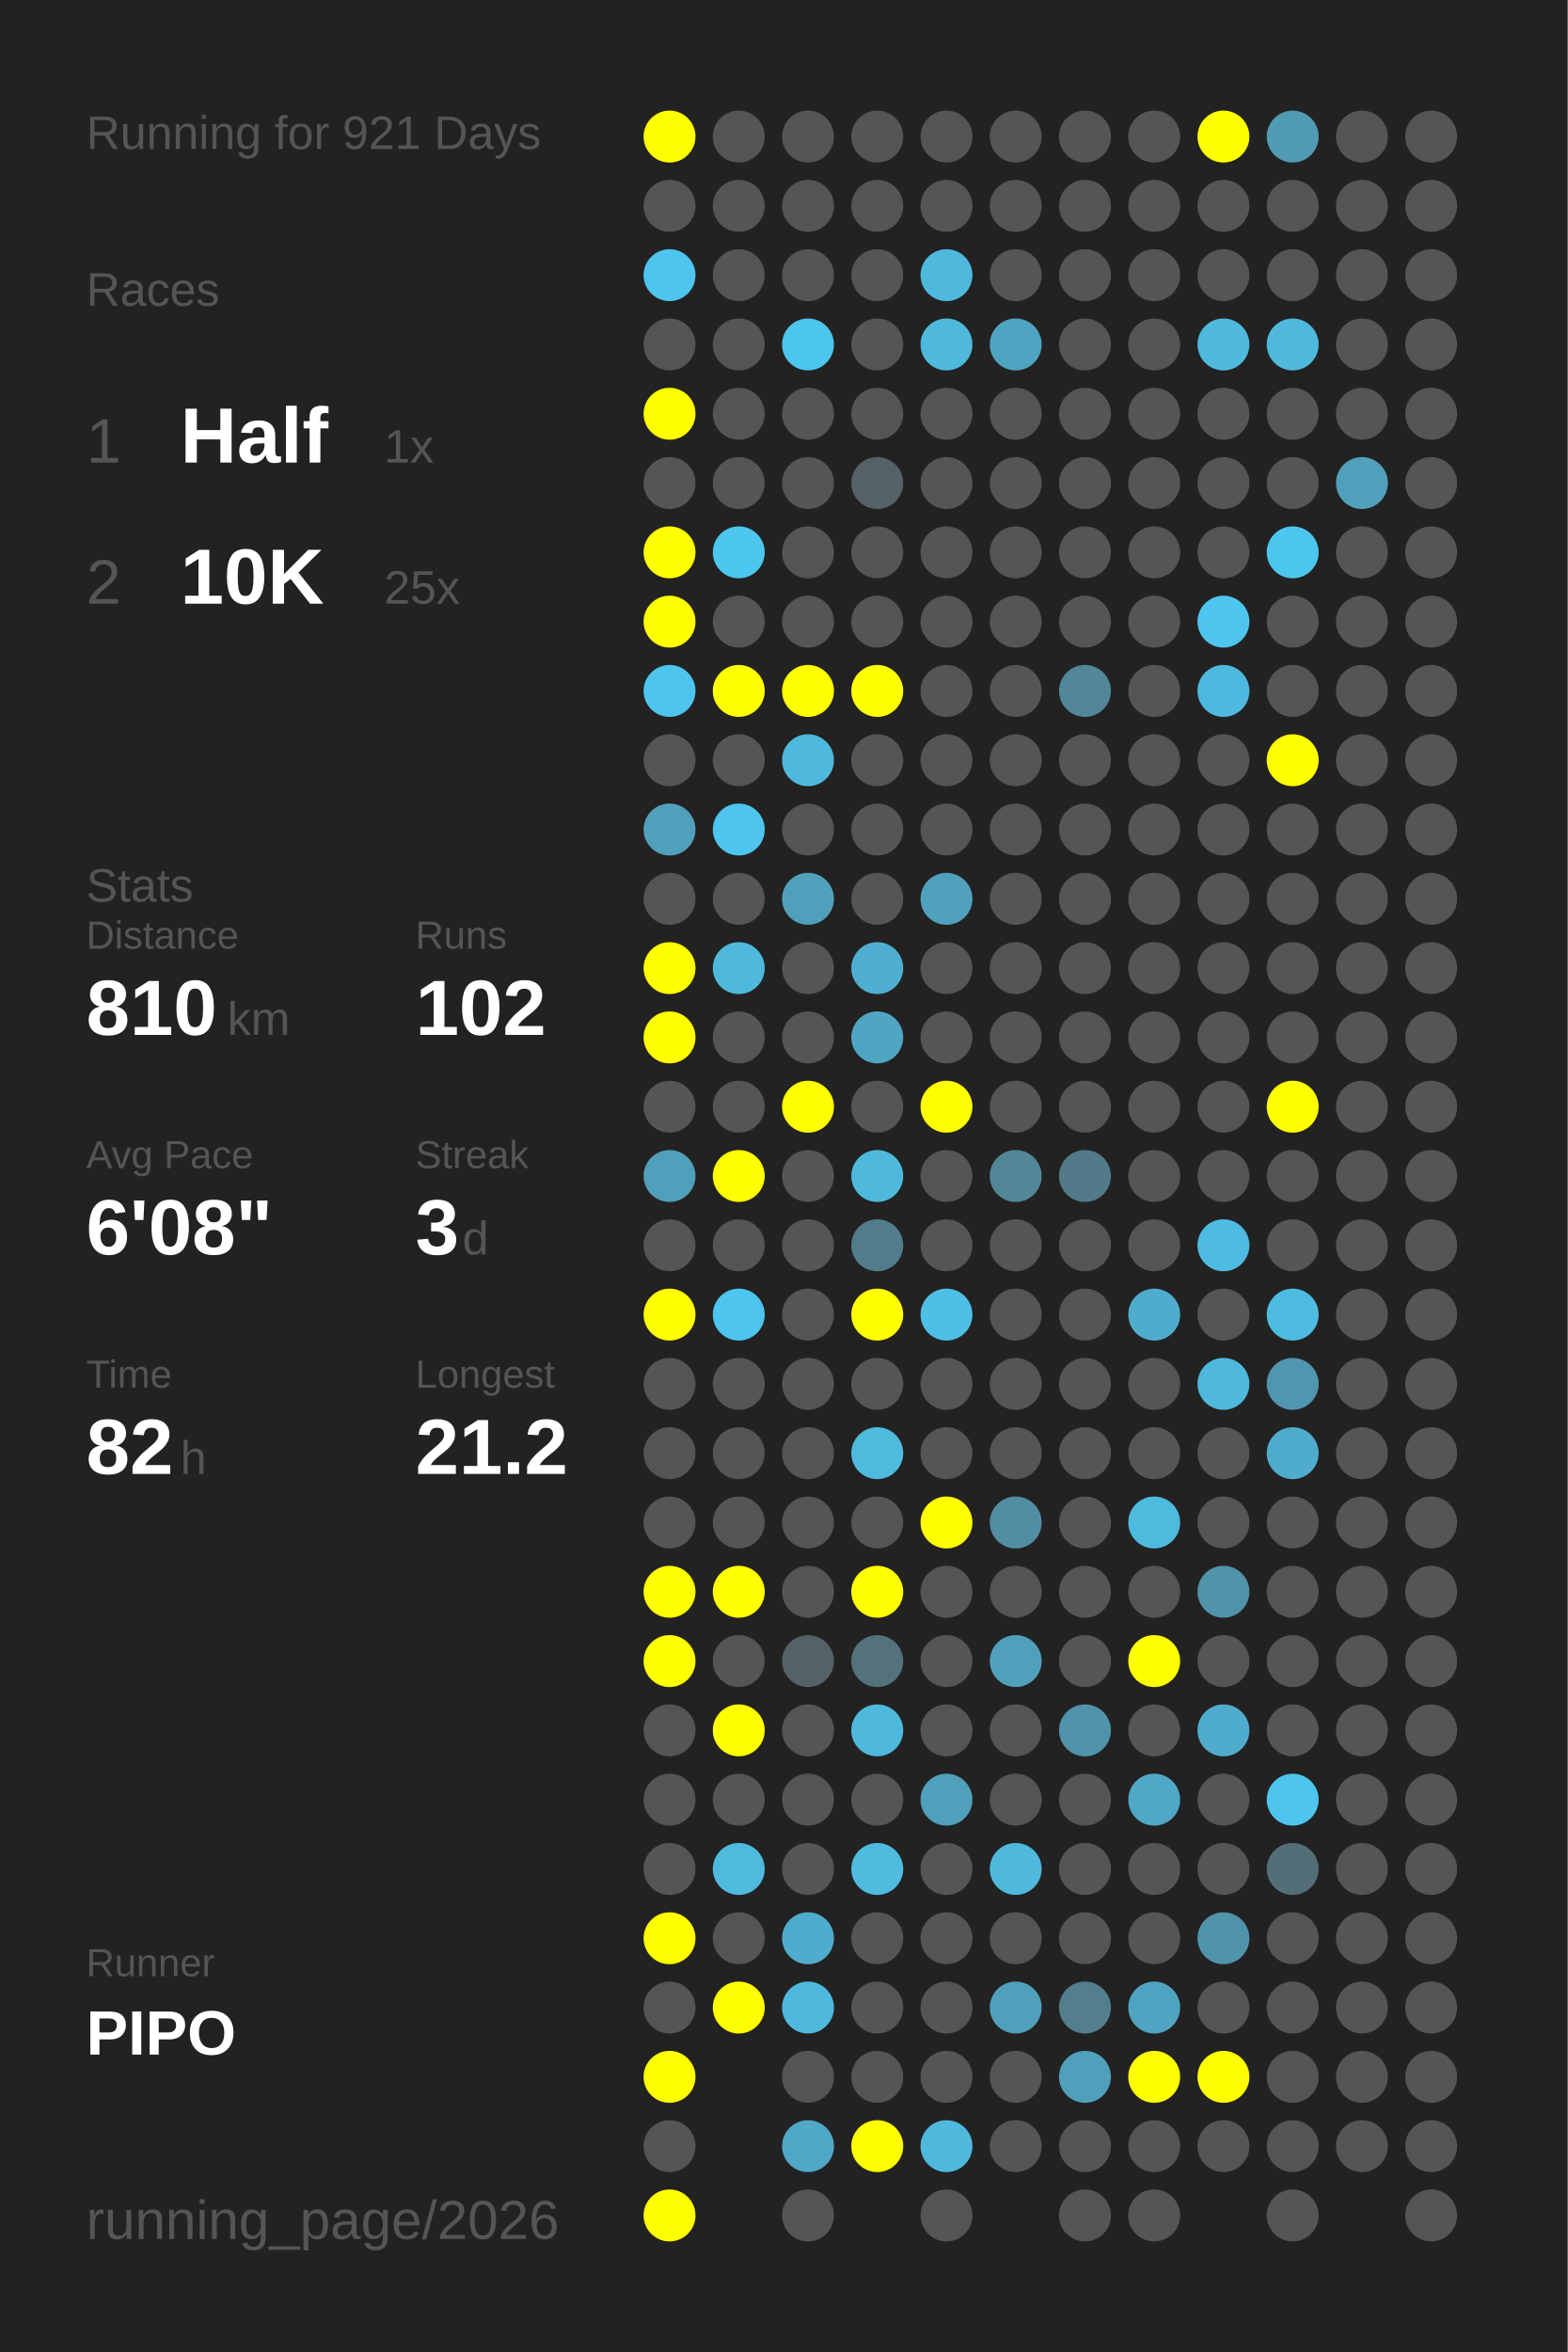
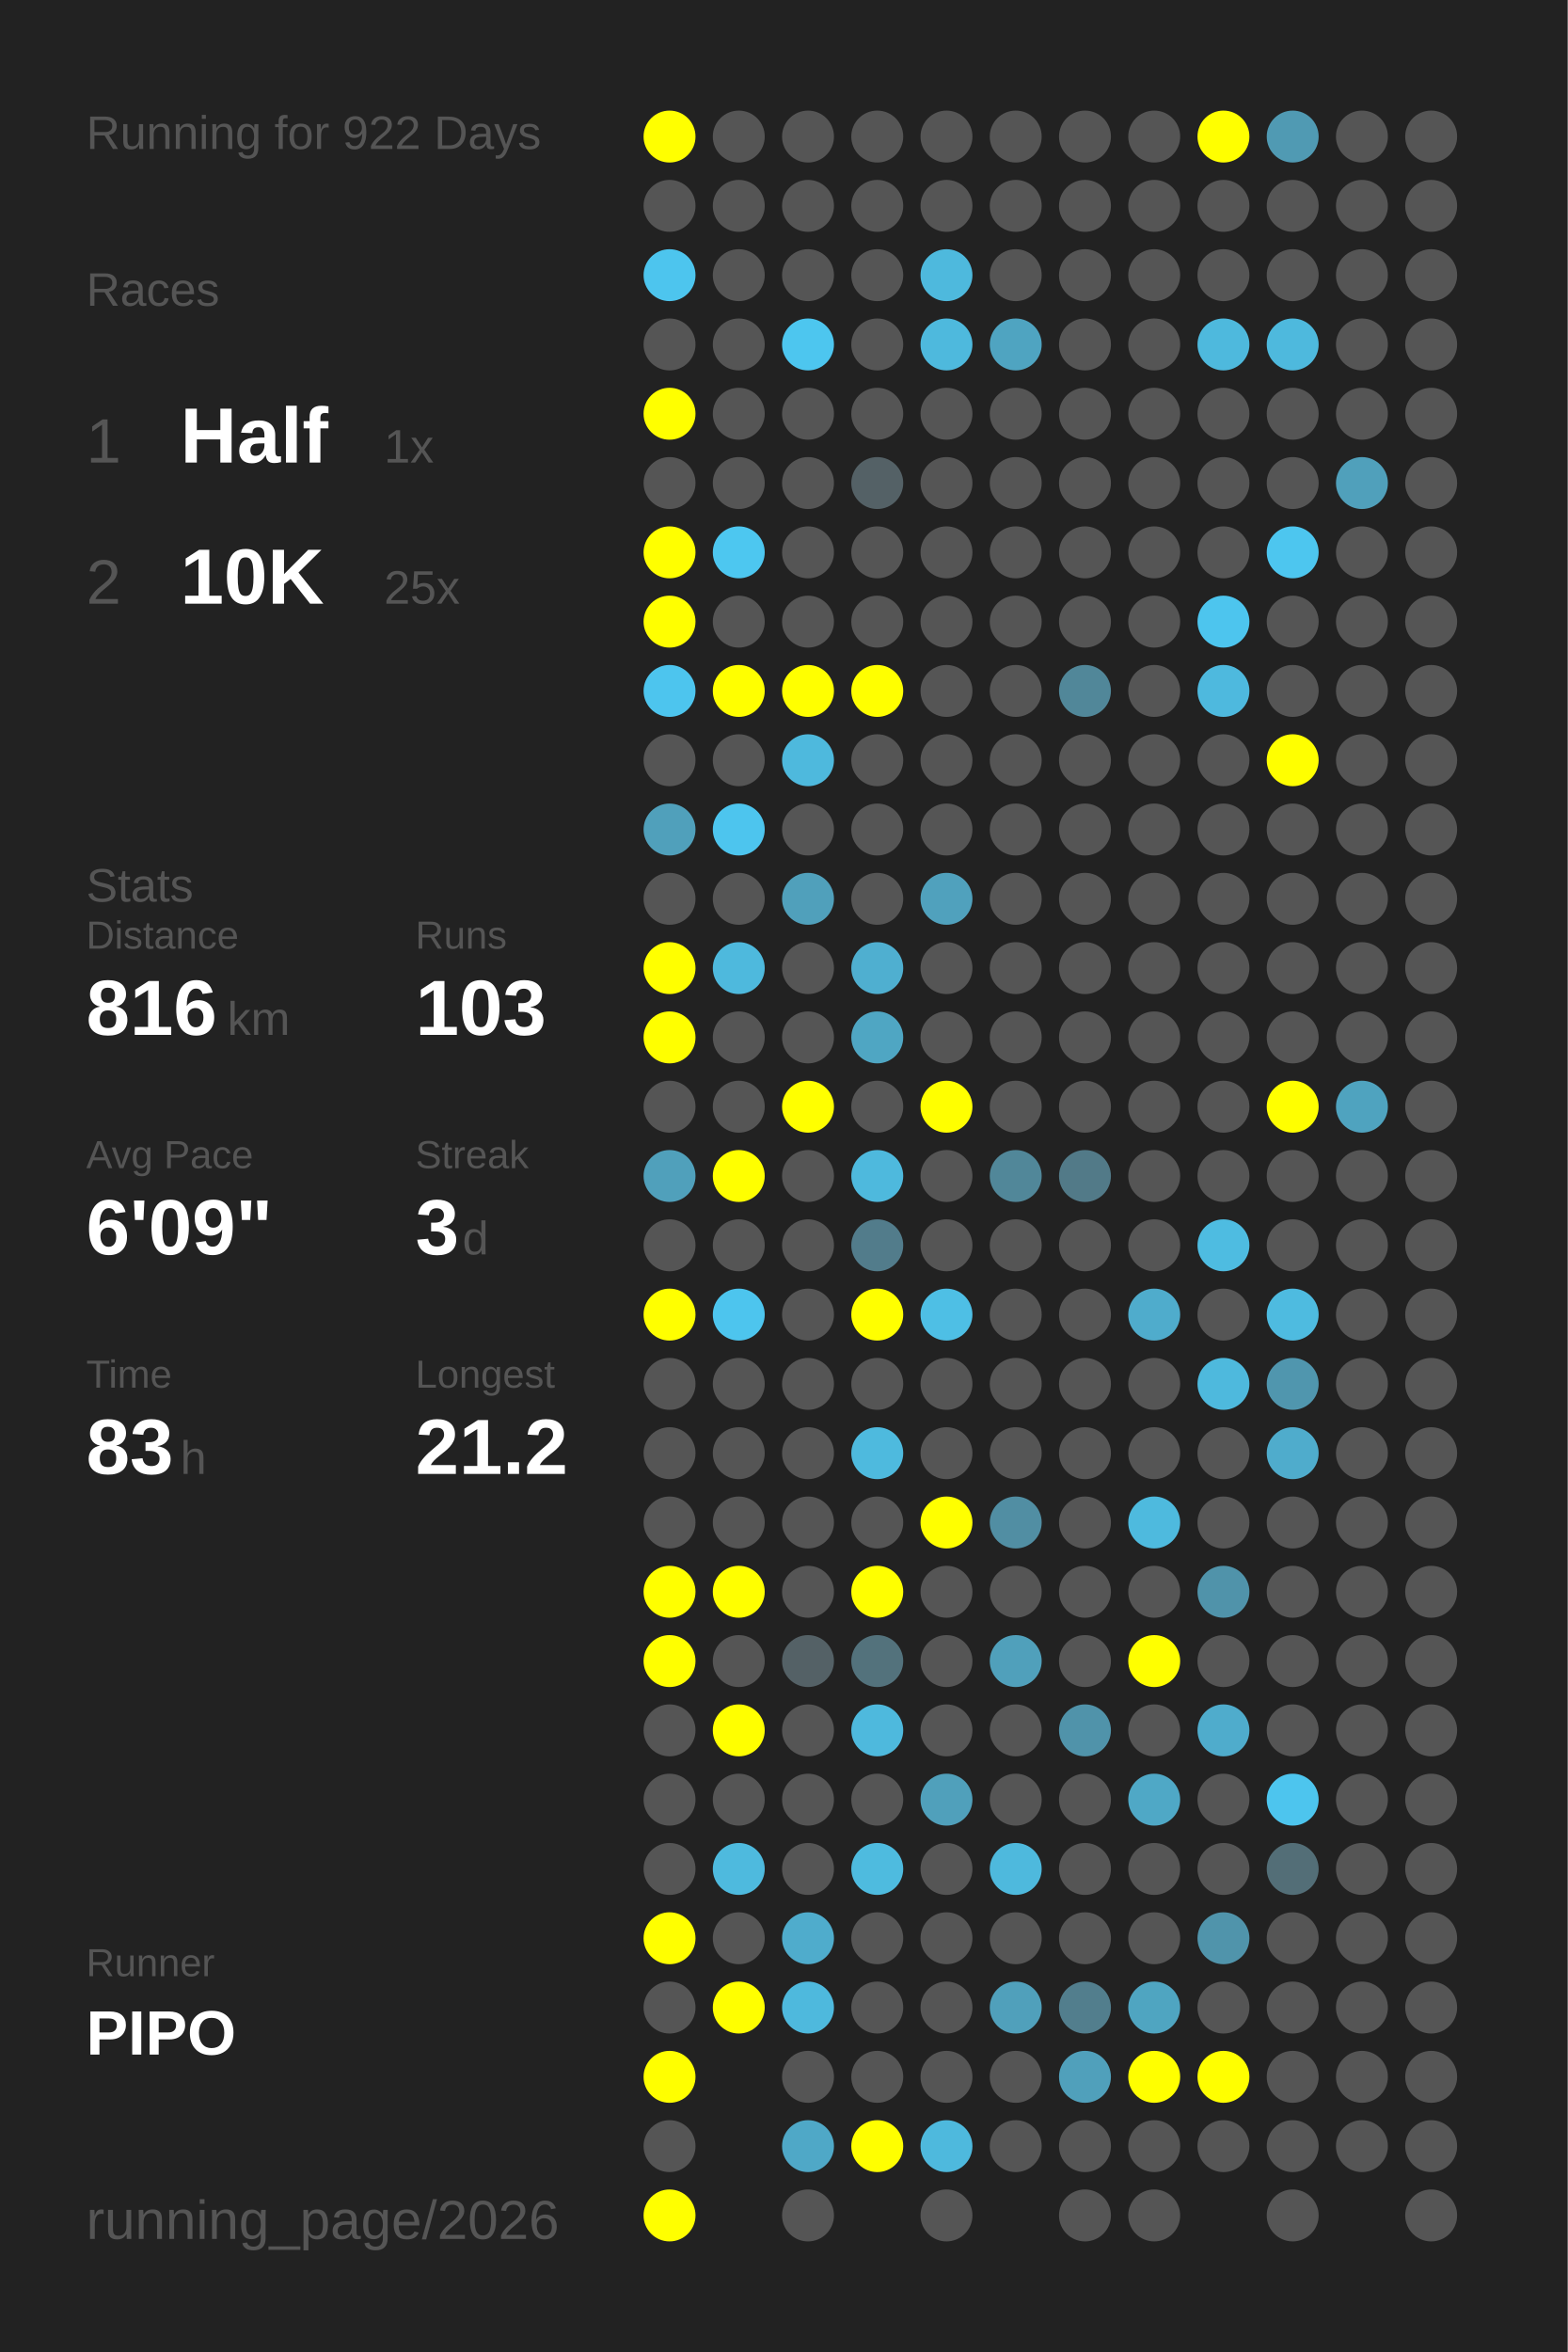
<svg xmlns="http://www.w3.org/2000/svg" baseProfile="full" height="300mm" version="1.1" viewBox="0,0,200,300" width="200mm">
  <defs />
  <rect fill="#222222" height="300" width="200" x="0" y="0" />
-   <text fill="#555555" style="font-size:6px; font-family:Arial;" x="11" y="19">Running for 921 Days</text>
+   <text fill="#555555" style="font-size:6px; font-family:Arial;" x="11" y="19">Running for 922 Days</text>
  <text fill="#555555" style="font-size:6px; font-family:Arial;" x="11" y="39">Races</text>
  <text fill="#555555" style="font-size:8px; font-family:Arial;" x="11" y="59">1</text>
  <text fill="#FFFFFF" style="font-size:10px; font-family:Arial; font-weight:bold;" x="23" y="59">Half</text>
  <text fill="#555555" style="font-size:6px; font-family:Arial;" x="49" y="59">1x</text>
  <text fill="#555555" style="font-size:8px; font-family:Arial;" x="11" y="77">2</text>
  <text fill="#FFFFFF" style="font-size:10px; font-family:Arial; font-weight:bold;" x="23" y="77">10K</text>
  <text fill="#555555" style="font-size:6px; font-family:Arial;" x="49" y="77">25x</text>
  <text fill="#555555" style="font-size:6px; font-family:Arial;" x="11" y="115">Stats</text>
  <text fill="#555555" style="font-size:5px; font-family:Arial;" x="11" y="121">Distance</text>
-   <text fill="#FFFFFF" style="font-size:10px; font-family:Arial; font-weight:bold;" x="11" y="132">810</text>
+   <text fill="#FFFFFF" style="font-size:10px; font-family:Arial; font-weight:bold;" x="11" y="132">816</text>
  <text fill="#555555" style="font-size:6px; font-family:Arial;" x="29" y="132">km</text>
  <text fill="#555555" style="font-size:5px; font-family:Arial;" x="53" y="121">Runs</text>
-   <text fill="#FFFFFF" style="font-size:10px; font-family:Arial; font-weight:bold;" x="53" y="132">102</text>
+   <text fill="#FFFFFF" style="font-size:10px; font-family:Arial; font-weight:bold;" x="53" y="132">103</text>
  <text fill="#555555" style="font-size:5px; font-family:Arial;" x="11" y="149">Avg Pace</text>
-   <text fill="#FFFFFF" style="font-size:10px; font-family:Arial; font-weight:bold;" x="11" y="160">6'08"</text>
+   <text fill="#FFFFFF" style="font-size:10px; font-family:Arial; font-weight:bold;" x="11" y="160">6'09"</text>
  <text fill="#555555" style="font-size:5px; font-family:Arial;" x="53" y="149">Streak</text>
  <text fill="#FFFFFF" style="font-size:10px; font-family:Arial; font-weight:bold;" x="53" y="160">3</text>
  <text fill="#555555" style="font-size:6px; font-family:Arial;" x="59" y="160">d</text>
  <text fill="#555555" style="font-size:5px; font-family:Arial;" x="11" y="177">Time</text>
-   <text fill="#FFFFFF" style="font-size:10px; font-family:Arial; font-weight:bold;" x="11" y="188">82</text>
+   <text fill="#FFFFFF" style="font-size:10px; font-family:Arial; font-weight:bold;" x="11" y="188">83</text>
  <text fill="#555555" style="font-size:6px; font-family:Arial;" x="23" y="188">h</text>
  <text fill="#555555" style="font-size:5px; font-family:Arial;" x="53" y="177">Longest</text>
  <text fill="#FFFFFF" style="font-size:10px; font-family:Arial; font-weight:bold;" x="53" y="188">21.2</text>
  <text fill="#555555" style="font-size:5px; font-family:Arial;" x="11" y="252.065">Runner</text>
  <text fill="#FFFFFF" style="font-size:8px; font-family:Arial; font-weight:bold;" x="11" y="262.065">PIPO</text>
  <text fill="#555555" style="font-size:7px; font-family:Arial;" x="11" y="285.581">running_page/2026</text>
  <circle cx="85.417" cy="17.419" fill="#FFFF00" r="3.312" />
  <circle cx="85.417" cy="26.258" fill="#555555" r="3.312" />
  <circle cx="85.417" cy="35.097" fill="#4dc5ee" r="3.312" />
  <circle cx="85.417" cy="43.935" fill="#555555" r="3.312" />
  <circle cx="85.417" cy="52.774" fill="#FFFF00" r="3.312" />
  <circle cx="85.417" cy="61.613" fill="#555555" r="3.312" />
  <circle cx="85.417" cy="70.452" fill="#FFFF00" r="3.312" />
  <circle cx="85.417" cy="79.29" fill="#FFFF00" r="3.312" />
  <circle cx="85.417" cy="88.129" fill="#4dc5ee" r="3.312" />
  <circle cx="85.417" cy="96.968" fill="#555555" r="3.312" />
  <circle cx="85.417" cy="105.806" fill="#50a0bb" r="3.312" />
  <circle cx="85.417" cy="114.645" fill="#555555" r="3.312" />
  <circle cx="85.417" cy="123.484" fill="#FFFF00" r="3.312" />
  <circle cx="85.417" cy="132.323" fill="#FFFF00" r="3.312" />
  <circle cx="85.417" cy="141.161" fill="#555555" r="3.312" />
  <circle cx="85.417" cy="150" fill="#50a0bb" r="3.312" />
  <circle cx="85.417" cy="158.839" fill="#555555" r="3.312" />
  <circle cx="85.417" cy="167.677" fill="#FFFF00" r="3.312" />
  <circle cx="85.417" cy="176.516" fill="#555555" r="3.312" />
  <circle cx="85.417" cy="185.355" fill="#555555" r="3.312" />
  <circle cx="85.417" cy="194.194" fill="#555555" r="3.312" />
  <circle cx="85.417" cy="203.032" fill="#FFFF00" r="3.312" />
  <circle cx="85.417" cy="211.871" fill="#FFFF00" r="3.312" />
  <circle cx="85.417" cy="220.71" fill="#555555" r="3.312" />
  <circle cx="85.417" cy="229.548" fill="#555555" r="3.312" />
  <circle cx="85.417" cy="238.387" fill="#555555" r="3.312" />
  <circle cx="85.417" cy="247.226" fill="#FFFF00" r="3.312" />
  <circle cx="85.417" cy="256.065" fill="#555555" r="3.312" />
  <circle cx="85.417" cy="264.903" fill="#FFFF00" r="3.312" />
  <circle cx="85.417" cy="273.742" fill="#555555" r="3.312" />
  <circle cx="85.417" cy="282.581" fill="#FFFF00" r="3.312" />
  <circle cx="94.25" cy="17.419" fill="#555555" r="3.312" />
  <circle cx="94.25" cy="26.258" fill="#555555" r="3.312" />
  <circle cx="94.25" cy="35.097" fill="#555555" r="3.312" />
  <circle cx="94.25" cy="43.935" fill="#555555" r="3.312" />
  <circle cx="94.25" cy="52.774" fill="#555555" r="3.312" />
  <circle cx="94.25" cy="61.613" fill="#555555" r="3.312" />
  <circle cx="94.25" cy="70.452" fill="#4dc7f0" r="3.312" />
  <circle cx="94.25" cy="79.29" fill="#555555" r="3.312" />
  <circle cx="94.25" cy="88.129" fill="#FFFF00" r="3.312" />
  <circle cx="94.25" cy="96.968" fill="#555555" r="3.312" />
  <circle cx="94.25" cy="105.806" fill="#4dc5ee" r="3.312" />
  <circle cx="94.25" cy="114.645" fill="#555555" r="3.312" />
  <circle cx="94.25" cy="123.484" fill="#4eb9dd" r="3.312" />
  <circle cx="94.25" cy="132.323" fill="#555555" r="3.312" />
  <circle cx="94.25" cy="141.161" fill="#555555" r="3.312" />
  <circle cx="94.25" cy="150" fill="#FFFF00" r="3.312" />
  <circle cx="94.25" cy="158.839" fill="#555555" r="3.312" />
  <circle cx="94.25" cy="167.677" fill="#4dc5ee" r="3.312" />
  <circle cx="94.25" cy="176.516" fill="#555555" r="3.312" />
  <circle cx="94.25" cy="185.355" fill="#555555" r="3.312" />
  <circle cx="94.25" cy="194.194" fill="#555555" r="3.312" />
  <circle cx="94.25" cy="203.032" fill="#FFFF00" r="3.312" />
  <circle cx="94.25" cy="211.871" fill="#555555" r="3.312" />
  <circle cx="94.25" cy="220.71" fill="#FFFF00" r="3.312" />
  <circle cx="94.25" cy="229.548" fill="#555555" r="3.312" />
  <circle cx="94.25" cy="238.387" fill="#4ebade" r="3.312" />
  <circle cx="94.25" cy="247.226" fill="#555555" r="3.312" />
  <circle cx="94.25" cy="256.065" fill="#FFFF00" r="3.312" />
  <circle cx="103.083" cy="17.419" fill="#555555" r="3.312" />
  <circle cx="103.083" cy="26.258" fill="#555555" r="3.312" />
  <circle cx="103.083" cy="35.097" fill="#555555" r="3.312" />
  <circle cx="103.083" cy="43.935" fill="#4dc6ef" r="3.312" />
  <circle cx="103.083" cy="52.774" fill="#555555" r="3.312" />
  <circle cx="103.083" cy="61.613" fill="#555555" r="3.312" />
  <circle cx="103.083" cy="70.452" fill="#555555" r="3.312" />
  <circle cx="103.083" cy="79.29" fill="#555555" r="3.312" />
  <circle cx="103.083" cy="88.129" fill="#FFFF00" r="3.312" />
  <circle cx="103.083" cy="96.968" fill="#4eb9dd" r="3.312" />
  <circle cx="103.083" cy="105.806" fill="#555555" r="3.312" />
  <circle cx="103.083" cy="114.645" fill="#50a0bb" r="3.312" />
  <circle cx="103.083" cy="123.484" fill="#555555" r="3.312" />
  <circle cx="103.083" cy="132.323" fill="#555555" r="3.312" />
  <circle cx="103.083" cy="141.161" fill="#FFFF00" r="3.312" />
  <circle cx="103.083" cy="150" fill="#555555" r="3.312" />
  <circle cx="103.083" cy="158.839" fill="#555555" r="3.312" />
  <circle cx="103.083" cy="167.677" fill="#555555" r="3.312" />
  <circle cx="103.083" cy="176.516" fill="#555555" r="3.312" />
  <circle cx="103.083" cy="185.355" fill="#555555" r="3.312" />
  <circle cx="103.083" cy="194.194" fill="#555555" r="3.312" />
  <circle cx="103.083" cy="203.032" fill="#555555" r="3.312" />
  <circle cx="103.083" cy="211.871" fill="#546166" r="3.312" />
  <circle cx="103.083" cy="220.71" fill="#555555" r="3.312" />
  <circle cx="103.083" cy="229.548" fill="#555555" r="3.312" />
  <circle cx="103.083" cy="238.387" fill="#555555" r="3.312" />
  <circle cx="103.083" cy="247.226" fill="#4faccc" r="3.312" />
  <circle cx="103.083" cy="256.065" fill="#4eb9dd" r="3.312" />
  <circle cx="103.083" cy="264.903" fill="#555555" r="3.312" />
  <circle cx="103.083" cy="273.742" fill="#4fa8c7" r="3.312" />
  <circle cx="103.083" cy="282.581" fill="#555555" r="3.312" />
  <circle cx="111.917" cy="17.419" fill="#555555" r="3.312" />
  <circle cx="111.917" cy="26.258" fill="#555555" r="3.312" />
  <circle cx="111.917" cy="35.097" fill="#555555" r="3.312" />
  <circle cx="111.917" cy="43.935" fill="#555555" r="3.312" />
  <circle cx="111.917" cy="52.774" fill="#555555" r="3.312" />
  <circle cx="111.917" cy="61.613" fill="#546166" r="3.312" />
  <circle cx="111.917" cy="70.452" fill="#555555" r="3.312" />
  <circle cx="111.917" cy="79.29" fill="#555555" r="3.312" />
  <circle cx="111.917" cy="88.129" fill="#FFFF00" r="3.312" />
  <circle cx="111.917" cy="96.968" fill="#555555" r="3.312" />
  <circle cx="111.917" cy="105.806" fill="#555555" r="3.312" />
  <circle cx="111.917" cy="114.645" fill="#555555" r="3.312" />
  <circle cx="111.917" cy="123.484" fill="#4fafd0" r="3.312" />
  <circle cx="111.917" cy="132.323" fill="#4fa6c3" r="3.312" />
  <circle cx="111.917" cy="141.161" fill="#555555" r="3.312" />
  <circle cx="111.917" cy="150" fill="#4eb9dd" r="3.312" />
  <circle cx="111.917" cy="158.839" fill="#527c8b" r="3.312" />
  <circle cx="111.917" cy="167.677" fill="#FFFF00" r="3.312" />
  <circle cx="111.917" cy="176.516" fill="#555555" r="3.312" />
  <circle cx="111.917" cy="185.355" fill="#4ebade" r="3.312" />
  <circle cx="111.917" cy="194.194" fill="#555555" r="3.312" />
  <circle cx="111.917" cy="203.032" fill="#FFFF00" r="3.312" />
  <circle cx="111.917" cy="211.871" fill="#53727c" r="3.312" />
  <circle cx="111.917" cy="220.71" fill="#4eb9dd" r="3.312" />
  <circle cx="111.917" cy="229.548" fill="#555555" r="3.312" />
  <circle cx="111.917" cy="238.387" fill="#4ebbdf" r="3.312" />
  <circle cx="111.917" cy="247.226" fill="#555555" r="3.312" />
  <circle cx="111.917" cy="256.065" fill="#555555" r="3.312" />
  <circle cx="111.917" cy="264.903" fill="#555555" r="3.312" />
  <circle cx="111.917" cy="273.742" fill="#FFFF00" r="3.312" />
  <circle cx="120.75" cy="17.419" fill="#555555" r="3.312" />
  <circle cx="120.75" cy="26.258" fill="#555555" r="3.312" />
  <circle cx="120.75" cy="35.097" fill="#4eb9dd" r="3.312" />
  <circle cx="120.75" cy="43.935" fill="#4eb9dd" r="3.312" />
  <circle cx="120.75" cy="52.774" fill="#555555" r="3.312" />
  <circle cx="120.75" cy="61.613" fill="#555555" r="3.312" />
  <circle cx="120.75" cy="70.452" fill="#555555" r="3.312" />
  <circle cx="120.75" cy="79.29" fill="#555555" r="3.312" />
  <circle cx="120.75" cy="88.129" fill="#555555" r="3.312" />
  <circle cx="120.75" cy="96.968" fill="#555555" r="3.312" />
  <circle cx="120.75" cy="105.806" fill="#555555" r="3.312" />
  <circle cx="120.75" cy="114.645" fill="#50a1bd" r="3.312" />
  <circle cx="120.75" cy="123.484" fill="#555555" r="3.312" />
  <circle cx="120.75" cy="132.323" fill="#555555" r="3.312" />
  <circle cx="120.75" cy="141.161" fill="#FFFF00" r="3.312" />
  <circle cx="120.75" cy="150" fill="#555555" r="3.312" />
  <circle cx="120.75" cy="158.839" fill="#555555" r="3.312" />
  <circle cx="120.75" cy="167.677" fill="#4ebfe5" r="3.312" />
  <circle cx="120.75" cy="176.516" fill="#555555" r="3.312" />
  <circle cx="120.75" cy="185.355" fill="#555555" r="3.312" />
  <circle cx="120.75" cy="194.194" fill="#FFFF00" r="3.312" />
  <circle cx="120.75" cy="203.032" fill="#555555" r="3.312" />
  <circle cx="120.75" cy="211.871" fill="#555555" r="3.312" />
  <circle cx="120.75" cy="220.71" fill="#555555" r="3.312" />
  <circle cx="120.75" cy="229.548" fill="#50a0bb" r="3.312" />
  <circle cx="120.75" cy="238.387" fill="#555555" r="3.312" />
  <circle cx="120.75" cy="247.226" fill="#555555" r="3.312" />
  <circle cx="120.75" cy="256.065" fill="#555555" r="3.312" />
  <circle cx="120.75" cy="264.903" fill="#555555" r="3.312" />
  <circle cx="120.75" cy="273.742" fill="#4eb9dd" r="3.312" />
  <circle cx="120.75" cy="282.581" fill="#555555" r="3.312" />
  <circle cx="129.583" cy="17.419" fill="#555555" r="3.312" />
  <circle cx="129.583" cy="26.258" fill="#555555" r="3.312" />
  <circle cx="129.583" cy="35.097" fill="#555555" r="3.312" />
  <circle cx="129.583" cy="43.935" fill="#4fa4c1" r="3.312" />
  <circle cx="129.583" cy="52.774" fill="#555555" r="3.312" />
  <circle cx="129.583" cy="61.613" fill="#555555" r="3.312" />
  <circle cx="129.583" cy="70.452" fill="#555555" r="3.312" />
  <circle cx="129.583" cy="79.29" fill="#555555" r="3.312" />
  <circle cx="129.583" cy="88.129" fill="#555555" r="3.312" />
  <circle cx="129.583" cy="96.968" fill="#555555" r="3.312" />
  <circle cx="129.583" cy="105.806" fill="#555555" r="3.312" />
  <circle cx="129.583" cy="114.645" fill="#555555" r="3.312" />
  <circle cx="129.583" cy="123.484" fill="#555555" r="3.312" />
  <circle cx="129.583" cy="132.323" fill="#555555" r="3.312" />
  <circle cx="129.583" cy="141.161" fill="#555555" r="3.312" />
  <circle cx="129.583" cy="150" fill="#518799" r="3.312" />
  <circle cx="129.583" cy="158.839" fill="#555555" r="3.312" />
  <circle cx="129.583" cy="167.677" fill="#555555" r="3.312" />
  <circle cx="129.583" cy="176.516" fill="#555555" r="3.312" />
  <circle cx="129.583" cy="185.355" fill="#555555" r="3.312" />
  <circle cx="129.583" cy="194.194" fill="#518ea3" r="3.312" />
  <circle cx="129.583" cy="203.032" fill="#555555" r="3.312" />
  <circle cx="129.583" cy="211.871" fill="#50a0bb" r="3.312" />
  <circle cx="129.583" cy="220.71" fill="#555555" r="3.312" />
  <circle cx="129.583" cy="229.548" fill="#555555" r="3.312" />
  <circle cx="129.583" cy="238.387" fill="#4eb9dd" r="3.312" />
  <circle cx="129.583" cy="247.226" fill="#555555" r="3.312" />
  <circle cx="129.583" cy="256.065" fill="#50a0bb" r="3.312" />
  <circle cx="129.583" cy="264.903" fill="#555555" r="3.312" />
  <circle cx="129.583" cy="273.742" fill="#555555" r="3.312" />
  <circle cx="138.417" cy="17.419" fill="#555555" r="3.312" />
  <circle cx="138.417" cy="26.258" fill="#555555" r="3.312" />
  <circle cx="138.417" cy="35.097" fill="#555555" r="3.312" />
  <circle cx="138.417" cy="43.935" fill="#555555" r="3.312" />
  <circle cx="138.417" cy="52.774" fill="#555555" r="3.312" />
  <circle cx="138.417" cy="61.613" fill="#555555" r="3.312" />
  <circle cx="138.417" cy="70.452" fill="#555555" r="3.312" />
  <circle cx="138.417" cy="79.29" fill="#555555" r="3.312" />
  <circle cx="138.417" cy="88.129" fill="#518799" r="3.312" />
  <circle cx="138.417" cy="96.968" fill="#555555" r="3.312" />
  <circle cx="138.417" cy="105.806" fill="#555555" r="3.312" />
  <circle cx="138.417" cy="114.645" fill="#555555" r="3.312" />
  <circle cx="138.417" cy="123.484" fill="#555555" r="3.312" />
  <circle cx="138.417" cy="132.323" fill="#555555" r="3.312" />
  <circle cx="138.417" cy="141.161" fill="#555555" r="3.312" />
  <circle cx="138.417" cy="150" fill="#527a88" r="3.312" />
  <circle cx="138.417" cy="158.839" fill="#555555" r="3.312" />
  <circle cx="138.417" cy="167.677" fill="#555555" r="3.312" />
  <circle cx="138.417" cy="176.516" fill="#555555" r="3.312" />
  <circle cx="138.417" cy="185.355" fill="#555555" r="3.312" />
  <circle cx="138.417" cy="194.194" fill="#555555" r="3.312" />
  <circle cx="138.417" cy="203.032" fill="#555555" r="3.312" />
  <circle cx="138.417" cy="211.871" fill="#555555" r="3.312" />
  <circle cx="138.417" cy="220.71" fill="#5093aa" r="3.312" />
  <circle cx="138.417" cy="229.548" fill="#555555" r="3.312" />
  <circle cx="138.417" cy="238.387" fill="#555555" r="3.312" />
  <circle cx="138.417" cy="247.226" fill="#555555" r="3.312" />
  <circle cx="138.417" cy="256.065" fill="#527e8d" r="3.312" />
  <circle cx="138.417" cy="264.903" fill="#50a0bb" r="3.312" />
  <circle cx="138.417" cy="273.742" fill="#555555" r="3.312" />
  <circle cx="138.417" cy="282.581" fill="#555555" r="3.312" />
  <circle cx="147.25" cy="17.419" fill="#555555" r="3.312" />
  <circle cx="147.25" cy="26.258" fill="#555555" r="3.312" />
  <circle cx="147.25" cy="35.097" fill="#555555" r="3.312" />
  <circle cx="147.25" cy="43.935" fill="#555555" r="3.312" />
  <circle cx="147.25" cy="52.774" fill="#555555" r="3.312" />
  <circle cx="147.25" cy="61.613" fill="#555555" r="3.312" />
  <circle cx="147.25" cy="70.452" fill="#555555" r="3.312" />
  <circle cx="147.25" cy="79.29" fill="#555555" r="3.312" />
  <circle cx="147.25" cy="88.129" fill="#555555" r="3.312" />
  <circle cx="147.25" cy="96.968" fill="#555555" r="3.312" />
  <circle cx="147.25" cy="105.806" fill="#555555" r="3.312" />
  <circle cx="147.25" cy="114.645" fill="#555555" r="3.312" />
  <circle cx="147.25" cy="123.484" fill="#555555" r="3.312" />
  <circle cx="147.25" cy="132.323" fill="#555555" r="3.312" />
  <circle cx="147.25" cy="141.161" fill="#555555" r="3.312" />
  <circle cx="147.25" cy="150" fill="#555555" r="3.312" />
  <circle cx="147.25" cy="158.839" fill="#555555" r="3.312" />
  <circle cx="147.25" cy="167.677" fill="#4faccc" r="3.312" />
  <circle cx="147.25" cy="176.516" fill="#555555" r="3.312" />
  <circle cx="147.25" cy="185.355" fill="#555555" r="3.312" />
  <circle cx="147.25" cy="194.194" fill="#4ebade" r="3.312" />
  <circle cx="147.25" cy="203.032" fill="#555555" r="3.312" />
  <circle cx="147.25" cy="211.871" fill="#FFFF00" r="3.312" />
  <circle cx="147.25" cy="220.71" fill="#555555" r="3.312" />
  <circle cx="147.25" cy="229.548" fill="#4fa8c6" r="3.312" />
  <circle cx="147.25" cy="238.387" fill="#555555" r="3.312" />
  <circle cx="147.25" cy="247.226" fill="#555555" r="3.312" />
  <circle cx="147.25" cy="256.065" fill="#4fa5c1" r="3.312" />
  <circle cx="147.25" cy="264.903" fill="#FFFF00" r="3.312" />
  <circle cx="147.25" cy="273.742" fill="#555555" r="3.312" />
  <circle cx="147.25" cy="282.581" fill="#555555" r="3.312" />
  <circle cx="156.083" cy="17.419" fill="#FFFF00" r="3.312" />
  <circle cx="156.083" cy="26.258" fill="#555555" r="3.312" />
  <circle cx="156.083" cy="35.097" fill="#555555" r="3.312" />
  <circle cx="156.083" cy="43.935" fill="#4eb9dd" r="3.312" />
  <circle cx="156.083" cy="52.774" fill="#555555" r="3.312" />
  <circle cx="156.083" cy="61.613" fill="#555555" r="3.312" />
  <circle cx="156.083" cy="70.452" fill="#555555" r="3.312" />
  <circle cx="156.083" cy="79.29" fill="#4dc5ee" r="3.312" />
  <circle cx="156.083" cy="88.129" fill="#4eb9de" r="3.312" />
  <circle cx="156.083" cy="96.968" fill="#555555" r="3.312" />
  <circle cx="156.083" cy="105.806" fill="#555555" r="3.312" />
  <circle cx="156.083" cy="114.645" fill="#555555" r="3.312" />
  <circle cx="156.083" cy="123.484" fill="#555555" r="3.312" />
  <circle cx="156.083" cy="132.323" fill="#555555" r="3.312" />
  <circle cx="156.083" cy="141.161" fill="#555555" r="3.312" />
  <circle cx="156.083" cy="150" fill="#555555" r="3.312" />
  <circle cx="156.083" cy="158.839" fill="#4ebce1" r="3.312" />
  <circle cx="156.083" cy="167.677" fill="#555555" r="3.312" />
  <circle cx="156.083" cy="176.516" fill="#4eb9dd" r="3.312" />
  <circle cx="156.083" cy="185.355" fill="#555555" r="3.312" />
  <circle cx="156.083" cy="194.194" fill="#555555" r="3.312" />
  <circle cx="156.083" cy="203.032" fill="#5093aa" r="3.312" />
  <circle cx="156.083" cy="211.871" fill="#555555" r="3.312" />
  <circle cx="156.083" cy="220.71" fill="#4faccc" r="3.312" />
  <circle cx="156.083" cy="229.548" fill="#555555" r="3.312" />
  <circle cx="156.083" cy="238.387" fill="#555555" r="3.312" />
  <circle cx="156.083" cy="247.226" fill="#5094ab" r="3.312" />
  <circle cx="156.083" cy="256.065" fill="#555555" r="3.312" />
  <circle cx="156.083" cy="264.903" fill="#FFFF00" r="3.312" />
  <circle cx="156.083" cy="273.742" fill="#555555" r="3.312" />
  <circle cx="164.917" cy="17.419" fill="#509ab3" r="3.312" />
  <circle cx="164.917" cy="26.258" fill="#555555" r="3.312" />
  <circle cx="164.917" cy="35.097" fill="#555555" r="3.312" />
  <circle cx="164.917" cy="43.935" fill="#4eb9dd" r="3.312" />
  <circle cx="164.917" cy="52.774" fill="#555555" r="3.312" />
  <circle cx="164.917" cy="61.613" fill="#555555" r="3.312" />
  <circle cx="164.917" cy="70.452" fill="#4dc6ef" r="3.312" />
  <circle cx="164.917" cy="79.29" fill="#555555" r="3.312" />
  <circle cx="164.917" cy="88.129" fill="#555555" r="3.312" />
  <circle cx="164.917" cy="96.968" fill="#FFFF00" r="3.312" />
  <circle cx="164.917" cy="105.806" fill="#555555" r="3.312" />
  <circle cx="164.917" cy="114.645" fill="#555555" r="3.312" />
  <circle cx="164.917" cy="123.484" fill="#555555" r="3.312" />
  <circle cx="164.917" cy="132.323" fill="#555555" r="3.312" />
  <circle cx="164.917" cy="141.161" fill="#FFFF00" r="3.312" />
  <circle cx="164.917" cy="150" fill="#555555" r="3.312" />
  <circle cx="164.917" cy="158.839" fill="#555555" r="3.312" />
  <circle cx="164.917" cy="167.677" fill="#4ebbe0" r="3.312" />
  <circle cx="164.917" cy="176.516" fill="#5096ae" r="3.312" />
  <circle cx="164.917" cy="185.355" fill="#4faccc" r="3.312" />
  <circle cx="164.917" cy="194.194" fill="#555555" r="3.312" />
  <circle cx="164.917" cy="203.032" fill="#555555" r="3.312" />
  <circle cx="164.917" cy="211.871" fill="#555555" r="3.312" />
  <circle cx="164.917" cy="220.71" fill="#555555" r="3.312" />
  <circle cx="164.917" cy="229.548" fill="#4dc5ee" r="3.312" />
  <circle cx="164.917" cy="238.387" fill="#536e77" r="3.312" />
  <circle cx="164.917" cy="247.226" fill="#555555" r="3.312" />
  <circle cx="164.917" cy="256.065" fill="#555555" r="3.312" />
  <circle cx="164.917" cy="264.903" fill="#555555" r="3.312" />
  <circle cx="164.917" cy="273.742" fill="#555555" r="3.312" />
  <circle cx="164.917" cy="282.581" fill="#555555" r="3.312" />
  <circle cx="173.75" cy="17.419" fill="#555555" r="3.312" />
  <circle cx="173.75" cy="26.258" fill="#555555" r="3.312" />
  <circle cx="173.75" cy="35.097" fill="#555555" r="3.312" />
  <circle cx="173.75" cy="43.935" fill="#555555" r="3.312" />
  <circle cx="173.75" cy="52.774" fill="#555555" r="3.312" />
  <circle cx="173.75" cy="61.613" fill="#50a0bb" r="3.312" />
  <circle cx="173.75" cy="70.452" fill="#555555" r="3.312" />
  <circle cx="173.75" cy="79.29" fill="#555555" r="3.312" />
  <circle cx="173.75" cy="88.129" fill="#555555" r="3.312" />
  <circle cx="173.75" cy="96.968" fill="#555555" r="3.312" />
  <circle cx="173.75" cy="105.806" fill="#555555" r="3.312" />
  <circle cx="173.75" cy="114.645" fill="#555555" r="3.312" />
  <circle cx="173.75" cy="123.484" fill="#555555" r="3.312" />
  <circle cx="173.75" cy="132.323" fill="#555555" r="3.312" />
-   <circle cx="173.75" cy="141.161" fill="#555555" r="3.312" />
+   <circle cx="173.75" cy="141.161" fill="#4fa3bf" r="3.312" />
  <circle cx="173.75" cy="150" fill="#555555" r="3.312" />
  <circle cx="173.75" cy="158.839" fill="#555555" r="3.312" />
  <circle cx="173.75" cy="167.677" fill="#555555" r="3.312" />
  <circle cx="173.75" cy="176.516" fill="#555555" r="3.312" />
  <circle cx="173.75" cy="185.355" fill="#555555" r="3.312" />
  <circle cx="173.75" cy="194.194" fill="#555555" r="3.312" />
  <circle cx="173.75" cy="203.032" fill="#555555" r="3.312" />
  <circle cx="173.75" cy="211.871" fill="#555555" r="3.312" />
  <circle cx="173.75" cy="220.71" fill="#555555" r="3.312" />
  <circle cx="173.75" cy="229.548" fill="#555555" r="3.312" />
  <circle cx="173.75" cy="238.387" fill="#555555" r="3.312" />
  <circle cx="173.75" cy="247.226" fill="#555555" r="3.312" />
  <circle cx="173.75" cy="256.065" fill="#555555" r="3.312" />
  <circle cx="173.75" cy="264.903" fill="#555555" r="3.312" />
  <circle cx="173.75" cy="273.742" fill="#555555" r="3.312" />
  <circle cx="182.583" cy="17.419" fill="#555555" r="3.312" />
  <circle cx="182.583" cy="26.258" fill="#555555" r="3.312" />
  <circle cx="182.583" cy="35.097" fill="#555555" r="3.312" />
  <circle cx="182.583" cy="43.935" fill="#555555" r="3.312" />
  <circle cx="182.583" cy="52.774" fill="#555555" r="3.312" />
  <circle cx="182.583" cy="61.613" fill="#555555" r="3.312" />
  <circle cx="182.583" cy="70.452" fill="#555555" r="3.312" />
  <circle cx="182.583" cy="79.29" fill="#555555" r="3.312" />
  <circle cx="182.583" cy="88.129" fill="#555555" r="3.312" />
  <circle cx="182.583" cy="96.968" fill="#555555" r="3.312" />
  <circle cx="182.583" cy="105.806" fill="#555555" r="3.312" />
  <circle cx="182.583" cy="114.645" fill="#555555" r="3.312" />
  <circle cx="182.583" cy="123.484" fill="#555555" r="3.312" />
  <circle cx="182.583" cy="132.323" fill="#555555" r="3.312" />
  <circle cx="182.583" cy="141.161" fill="#555555" r="3.312" />
  <circle cx="182.583" cy="150" fill="#555555" r="3.312" />
  <circle cx="182.583" cy="158.839" fill="#555555" r="3.312" />
  <circle cx="182.583" cy="167.677" fill="#555555" r="3.312" />
  <circle cx="182.583" cy="176.516" fill="#555555" r="3.312" />
  <circle cx="182.583" cy="185.355" fill="#555555" r="3.312" />
  <circle cx="182.583" cy="194.194" fill="#555555" r="3.312" />
  <circle cx="182.583" cy="203.032" fill="#555555" r="3.312" />
  <circle cx="182.583" cy="211.871" fill="#555555" r="3.312" />
  <circle cx="182.583" cy="220.71" fill="#555555" r="3.312" />
  <circle cx="182.583" cy="229.548" fill="#555555" r="3.312" />
  <circle cx="182.583" cy="238.387" fill="#555555" r="3.312" />
  <circle cx="182.583" cy="247.226" fill="#555555" r="3.312" />
  <circle cx="182.583" cy="256.065" fill="#555555" r="3.312" />
  <circle cx="182.583" cy="264.903" fill="#555555" r="3.312" />
  <circle cx="182.583" cy="273.742" fill="#555555" r="3.312" />
  <circle cx="182.583" cy="282.581" fill="#555555" r="3.312" />
</svg>
